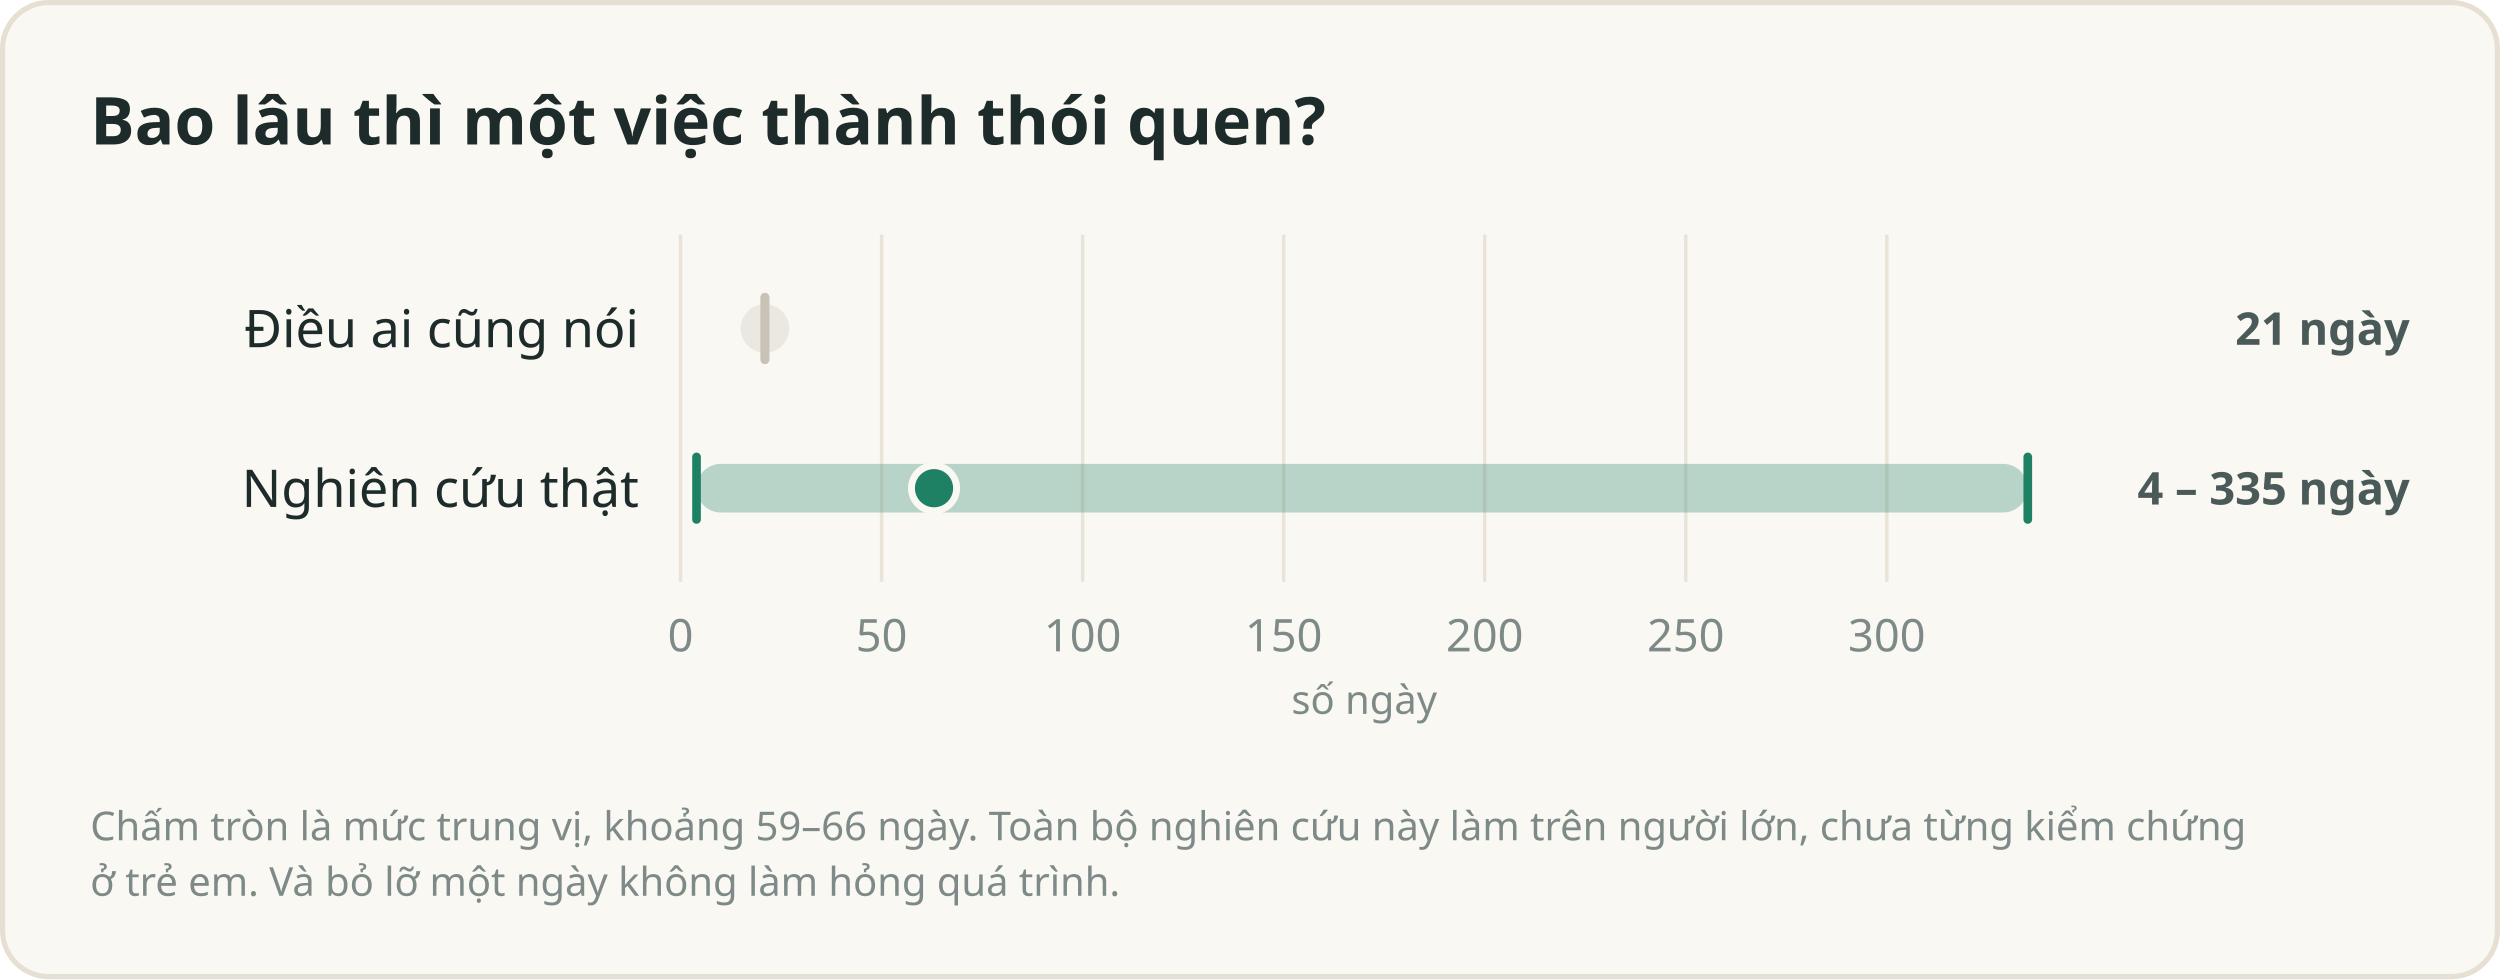
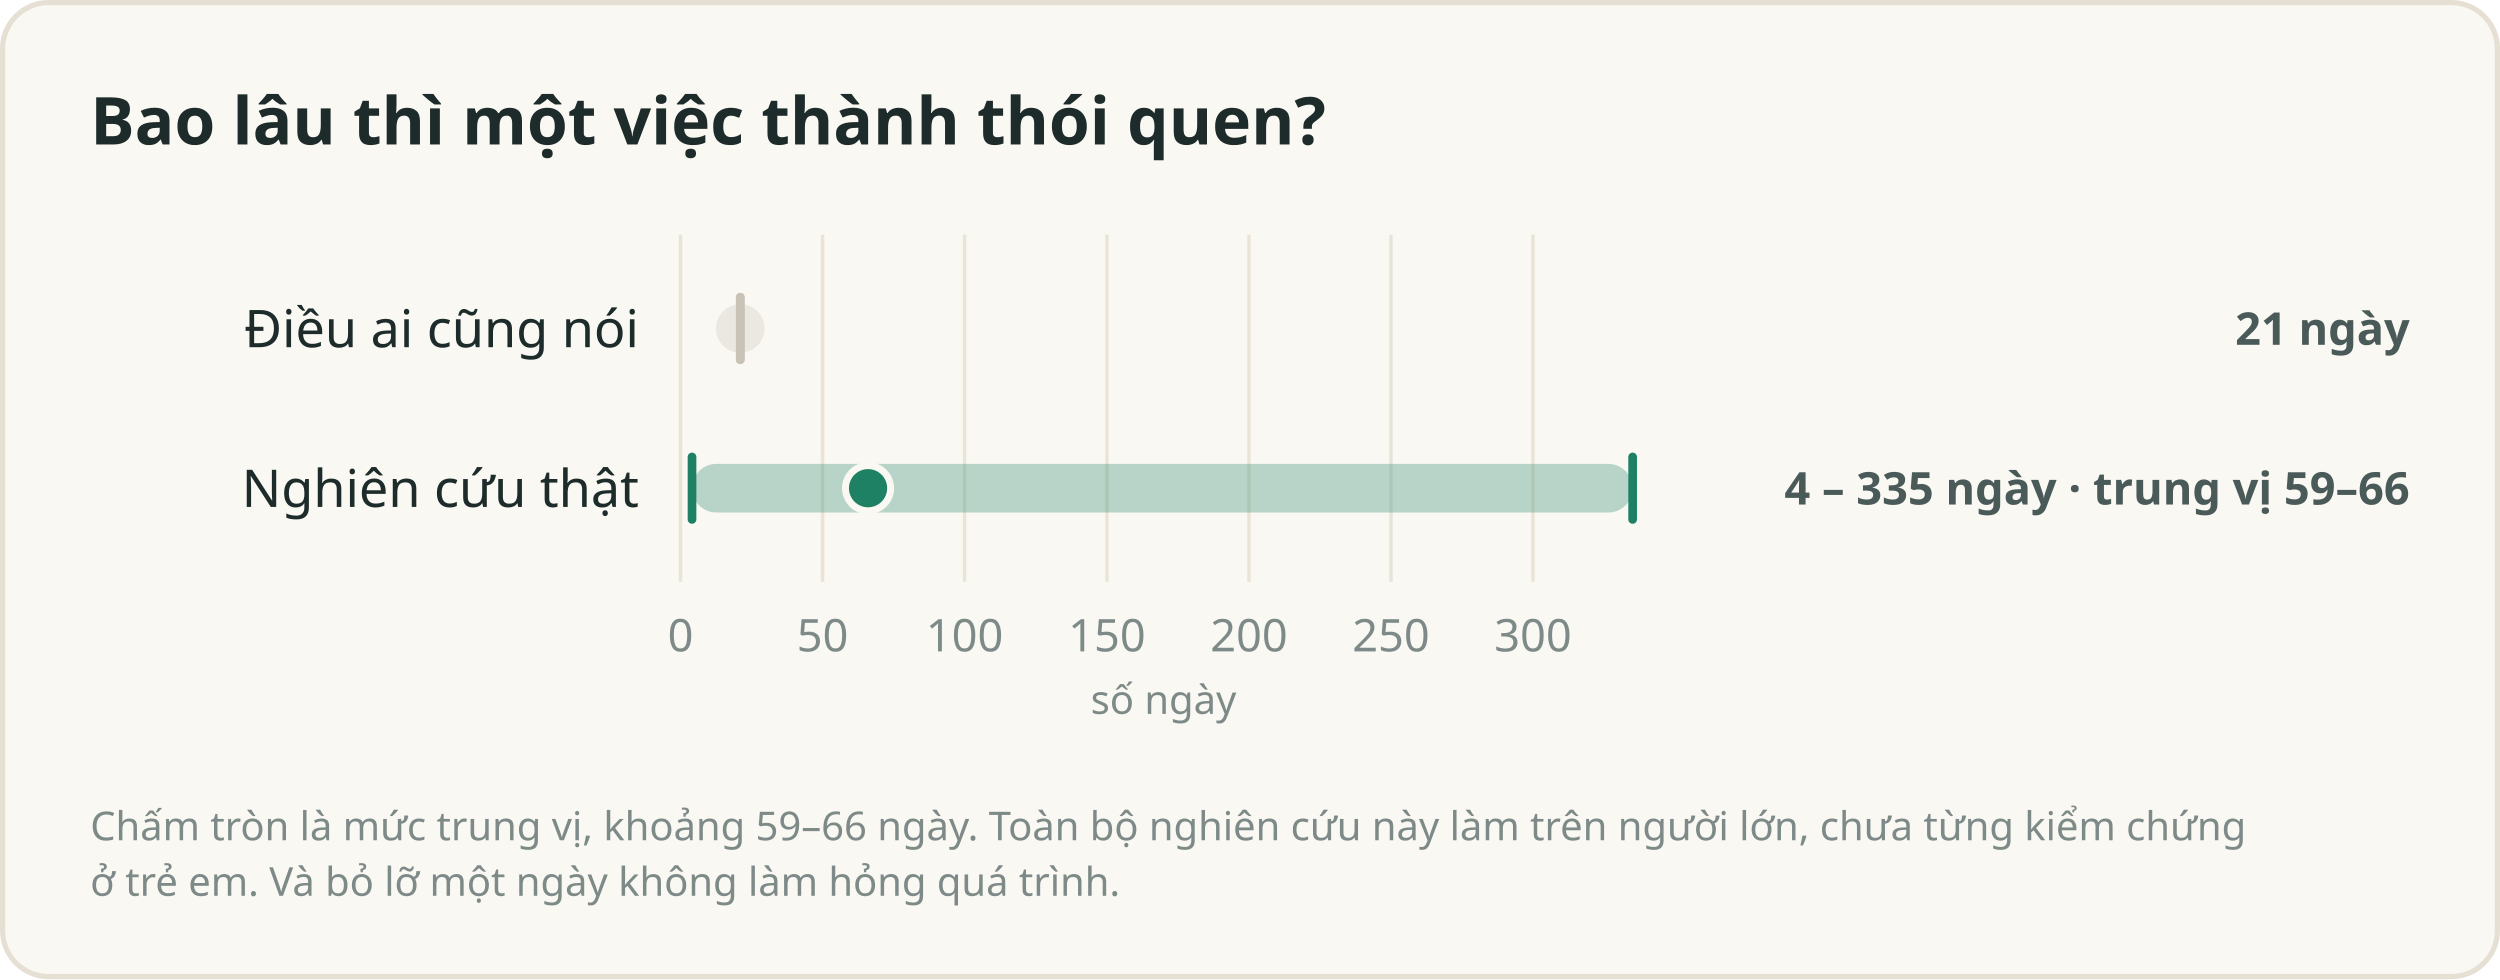
<svg xmlns="http://www.w3.org/2000/svg" viewBox="0 0 720 282" width="720" height="282" role="img">
  <rect width="720" height="282" rx="14" fill="#faf8f3" />
  <rect x="0.75" y="0.75" width="718.5" height="280.5" rx="13.25" fill="none" stroke="#e6e0d4" stroke-width="1.5" />
  <text x="26.0" y="41.6" font-family="-apple-system, BlinkMacSystemFont, 'Segoe UI', 'Noto Sans', Roboto, 'Helvetica Neue', Arial, sans-serif" font-size="19" font-weight="700" fill="#1d2b2a" text-anchor="start">Bao lâu thì một việc thành thói quen?</text>
  <line x1="196.0" y1="67.58" x2="196.0" y2="167.58" stroke="#eae4d8" stroke-width="1" />
  <text x="196.0" y="187.6" font-family="-apple-system, BlinkMacSystemFont, 'Segoe UI', 'Noto Sans', Roboto, 'Helvetica Neue', Arial, sans-serif" font-size="13" font-weight="400" fill="#7d8a88" text-anchor="middle">0</text>
-   <line x1="253.9" y1="67.58" x2="253.9" y2="167.58" stroke="#eae4d8" stroke-width="1" />
-   <text x="253.9" y="187.6" font-family="-apple-system, BlinkMacSystemFont, 'Segoe UI', 'Noto Sans', Roboto, 'Helvetica Neue', Arial, sans-serif" font-size="13" font-weight="400" fill="#7d8a88" text-anchor="middle">50</text>
-   <line x1="311.8" y1="67.58" x2="311.8" y2="167.58" stroke="#eae4d8" stroke-width="1" />
-   <text x="311.8" y="187.6" font-family="-apple-system, BlinkMacSystemFont, 'Segoe UI', 'Noto Sans', Roboto, 'Helvetica Neue', Arial, sans-serif" font-size="13" font-weight="400" fill="#7d8a88" text-anchor="middle">100</text>
-   <line x1="369.7" y1="67.58" x2="369.7" y2="167.58" stroke="#eae4d8" stroke-width="1" />
-   <text x="369.7" y="187.6" font-family="-apple-system, BlinkMacSystemFont, 'Segoe UI', 'Noto Sans', Roboto, 'Helvetica Neue', Arial, sans-serif" font-size="13" font-weight="400" fill="#7d8a88" text-anchor="middle">150</text>
-   <line x1="427.6" y1="67.58" x2="427.6" y2="167.58" stroke="#eae4d8" stroke-width="1" />
-   <text x="427.6" y="187.6" font-family="-apple-system, BlinkMacSystemFont, 'Segoe UI', 'Noto Sans', Roboto, 'Helvetica Neue', Arial, sans-serif" font-size="13" font-weight="400" fill="#7d8a88" text-anchor="middle">200</text>
-   <line x1="485.5" y1="67.58" x2="485.5" y2="167.58" stroke="#eae4d8" stroke-width="1" />
-   <text x="485.5" y="187.6" font-family="-apple-system, BlinkMacSystemFont, 'Segoe UI', 'Noto Sans', Roboto, 'Helvetica Neue', Arial, sans-serif" font-size="13" font-weight="400" fill="#7d8a88" text-anchor="middle">250</text>
-   <line x1="543.4" y1="67.58" x2="543.4" y2="167.58" stroke="#eae4d8" stroke-width="1" />
-   <text x="543.4" y="187.6" font-family="-apple-system, BlinkMacSystemFont, 'Segoe UI', 'Noto Sans', Roboto, 'Helvetica Neue', Arial, sans-serif" font-size="13" font-weight="400" fill="#7d8a88" text-anchor="middle">300</text>
-   <text x="392.9" y="205.6" font-family="-apple-system, BlinkMacSystemFont, 'Segoe UI', 'Noto Sans', Roboto, 'Helvetica Neue', Arial, sans-serif" font-size="11.5" font-weight="400" fill="#7d8a88" text-anchor="middle">số ngày</text>
-   <circle cx="220.3" cy="94.6" r="7" fill="#c9c3b7" opacity="0.30" />
-   <line x1="220.3" y1="85.6" x2="220.3" y2="103.6" stroke="#c9c3b7" stroke-width="2.5" stroke-linecap="round" />
-   <line x1="220.3" y1="85.6" x2="220.3" y2="103.6" stroke="#c9c3b7" stroke-width="2.5" stroke-linecap="round" />
+   <line x1="236.9" y1="67.58" x2="236.9" y2="167.58" stroke="#eae4d8" stroke-width="1" />
+   <text x="236.9" y="187.6" font-family="-apple-system, BlinkMacSystemFont, 'Segoe UI', 'Noto Sans', Roboto, 'Helvetica Neue', Arial, sans-serif" font-size="13" font-weight="400" fill="#7d8a88" text-anchor="middle">50</text>
+   <line x1="277.8" y1="67.58" x2="277.8" y2="167.58" stroke="#eae4d8" stroke-width="1" />
+   <text x="277.8" y="187.6" font-family="-apple-system, BlinkMacSystemFont, 'Segoe UI', 'Noto Sans', Roboto, 'Helvetica Neue', Arial, sans-serif" font-size="13" font-weight="400" fill="#7d8a88" text-anchor="middle">100</text>
+   <line x1="318.8" y1="67.58" x2="318.8" y2="167.58" stroke="#eae4d8" stroke-width="1" />
+   <text x="318.8" y="187.6" font-family="-apple-system, BlinkMacSystemFont, 'Segoe UI', 'Noto Sans', Roboto, 'Helvetica Neue', Arial, sans-serif" font-size="13" font-weight="400" fill="#7d8a88" text-anchor="middle">150</text>
+   <line x1="359.7" y1="67.58" x2="359.7" y2="167.58" stroke="#eae4d8" stroke-width="1" />
+   <text x="359.7" y="187.6" font-family="-apple-system, BlinkMacSystemFont, 'Segoe UI', 'Noto Sans', Roboto, 'Helvetica Neue', Arial, sans-serif" font-size="13" font-weight="400" fill="#7d8a88" text-anchor="middle">200</text>
+   <line x1="400.6" y1="67.58" x2="400.6" y2="167.58" stroke="#eae4d8" stroke-width="1" />
+   <text x="400.6" y="187.6" font-family="-apple-system, BlinkMacSystemFont, 'Segoe UI', 'Noto Sans', Roboto, 'Helvetica Neue', Arial, sans-serif" font-size="13" font-weight="400" fill="#7d8a88" text-anchor="middle">250</text>
+   <line x1="441.5" y1="67.58" x2="441.5" y2="167.58" stroke="#eae4d8" stroke-width="1" />
+   <text x="441.5" y="187.6" font-family="-apple-system, BlinkMacSystemFont, 'Segoe UI', 'Noto Sans', Roboto, 'Helvetica Neue', Arial, sans-serif" font-size="13" font-weight="400" fill="#7d8a88" text-anchor="middle">300</text>
+   <text x="335.1" y="205.6" font-family="-apple-system, BlinkMacSystemFont, 'Segoe UI', 'Noto Sans', Roboto, 'Helvetica Neue', Arial, sans-serif" font-size="11.5" font-weight="400" fill="#7d8a88" text-anchor="middle">số ngày</text>
+   <circle cx="213.2" cy="94.6" r="7" fill="#c9c3b7" opacity="0.30" />
+   <line x1="213.2" y1="85.6" x2="213.2" y2="103.6" stroke="#c9c3b7" stroke-width="2.5" stroke-linecap="round" />
+   <line x1="213.2" y1="85.6" x2="213.2" y2="103.6" stroke="#c9c3b7" stroke-width="2.5" stroke-linecap="round" />
  <text x="184.0" y="100.0" font-family="-apple-system, BlinkMacSystemFont, 'Segoe UI', 'Noto Sans', Roboto, 'Helvetica Neue', Arial, sans-serif" font-size="15" font-weight="400" fill="#1d2b2a" text-anchor="end">Điều ai cũng nói</text>
  <text x="694.0" y="99.3" font-family="-apple-system, BlinkMacSystemFont, 'Segoe UI', 'Noto Sans', Roboto, 'Helvetica Neue', Arial, sans-serif" font-size="13" font-weight="700" fill="#4a5a58" text-anchor="end">21 ngày</text>
-   <rect x="200.6" y="133.6" width="383.3" height="14.0" rx="7.0" fill="#1e8163" opacity="0.30" />
-   <line x1="200.6" y1="131.6" x2="200.6" y2="149.6" stroke="#1e8163" stroke-width="2.5" stroke-linecap="round" />
-   <line x1="584.0" y1="131.6" x2="584.0" y2="149.6" stroke="#1e8163" stroke-width="2.5" stroke-linecap="round" />
-   <circle cx="269.0" cy="140.6" r="6.5" fill="#1e8163" stroke="#faf8f3" stroke-width="2" />
+   <rect x="199.3" y="133.6" width="270.9" height="14.0" rx="7.0" fill="#1e8163" opacity="0.30" />
+   <line x1="199.3" y1="131.6" x2="199.3" y2="149.6" stroke="#1e8163" stroke-width="2.5" stroke-linecap="round" />
+   <line x1="470.2" y1="131.6" x2="470.2" y2="149.6" stroke="#1e8163" stroke-width="2.5" stroke-linecap="round" />
+   <circle cx="250.0" cy="140.6" r="6.5" fill="#1e8163" stroke="#faf8f3" stroke-width="2" />
  <text x="184.0" y="146.0" font-family="-apple-system, BlinkMacSystemFont, 'Segoe UI', 'Noto Sans', Roboto, 'Helvetica Neue', Arial, sans-serif" font-size="15" font-weight="400" fill="#1d2b2a" text-anchor="end">Nghiên cứu thật</text>
-   <text x="694.0" y="145.3" font-family="-apple-system, BlinkMacSystemFont, 'Segoe UI', 'Noto Sans', Roboto, 'Helvetica Neue', Arial, sans-serif" font-size="13" font-weight="700" fill="#4a5a58" text-anchor="end">4 – 335 ngày</text>
+   <text x="694.0" y="145.3" font-family="-apple-system, BlinkMacSystemFont, 'Segoe UI', 'Noto Sans', Roboto, 'Helvetica Neue', Arial, sans-serif" font-size="13" font-weight="700" fill="#4a5a58" text-anchor="end">4 – 335 ngày · trung vị 59–66</text>
  <text x="26.0" y="242.0" font-family="-apple-system, BlinkMacSystemFont, 'Segoe UI', 'Noto Sans', Roboto, 'Helvetica Neue', Arial, sans-serif" font-size="11.5" font-weight="400" fill="#7d8a88" text-anchor="start">Chấm tròn là mức trung vị, khoảng 59–66 ngày. Toàn bộ nghiên cứu này làm trên người lớn, chưa từng kiểm chứng</text>
  <text x="26.0" y="258.0" font-family="-apple-system, BlinkMacSystemFont, 'Segoe UI', 'Noto Sans', Roboto, 'Helvetica Neue', Arial, sans-serif" font-size="11.5" font-weight="400" fill="#7d8a88" text-anchor="start">ở trẻ em. Và bỏ lỡ một ngày không làm hỏng quá trình.</text>
</svg>
